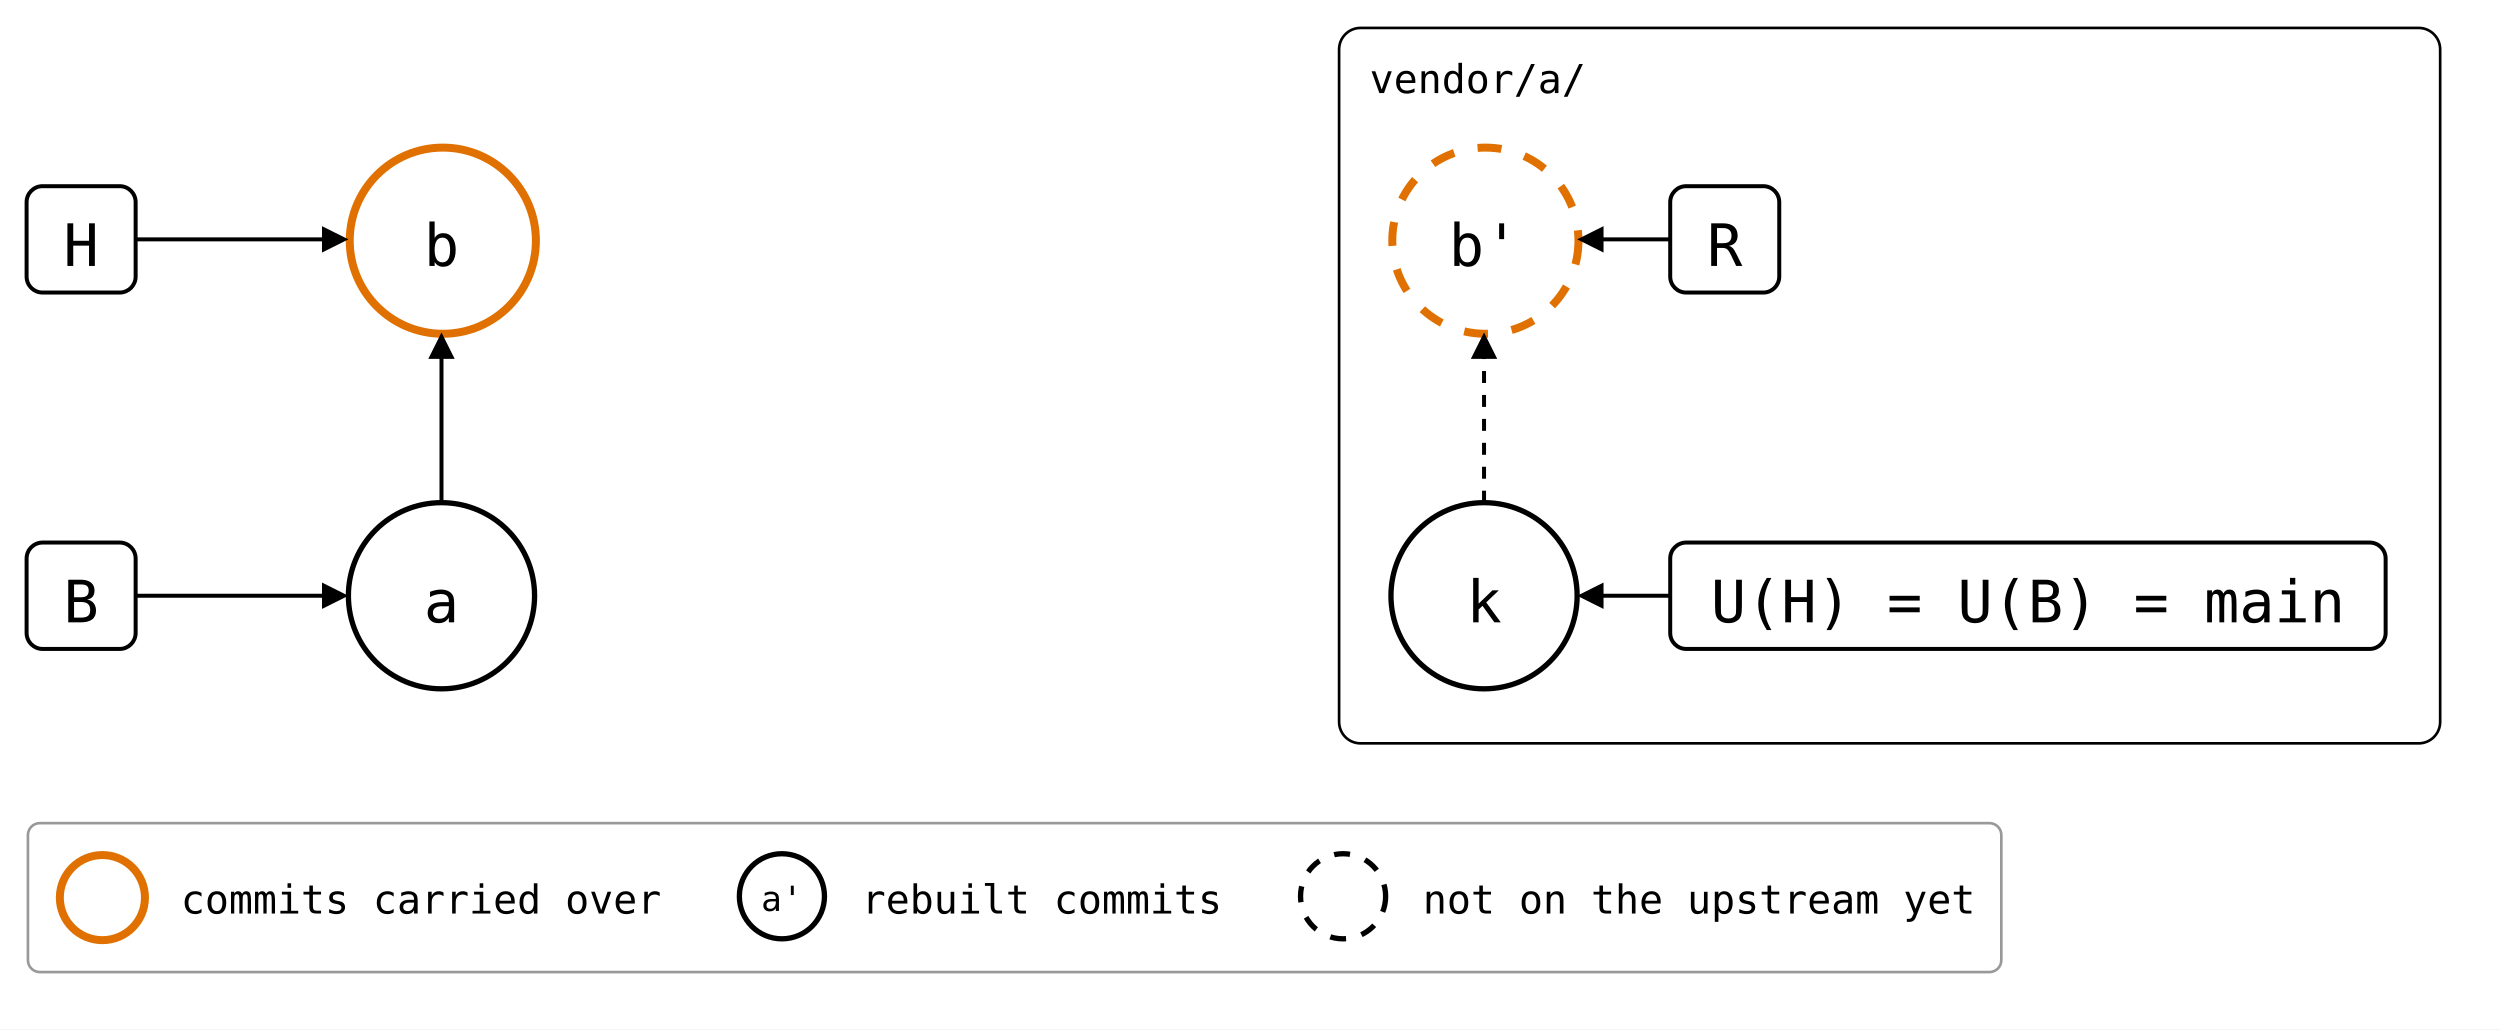
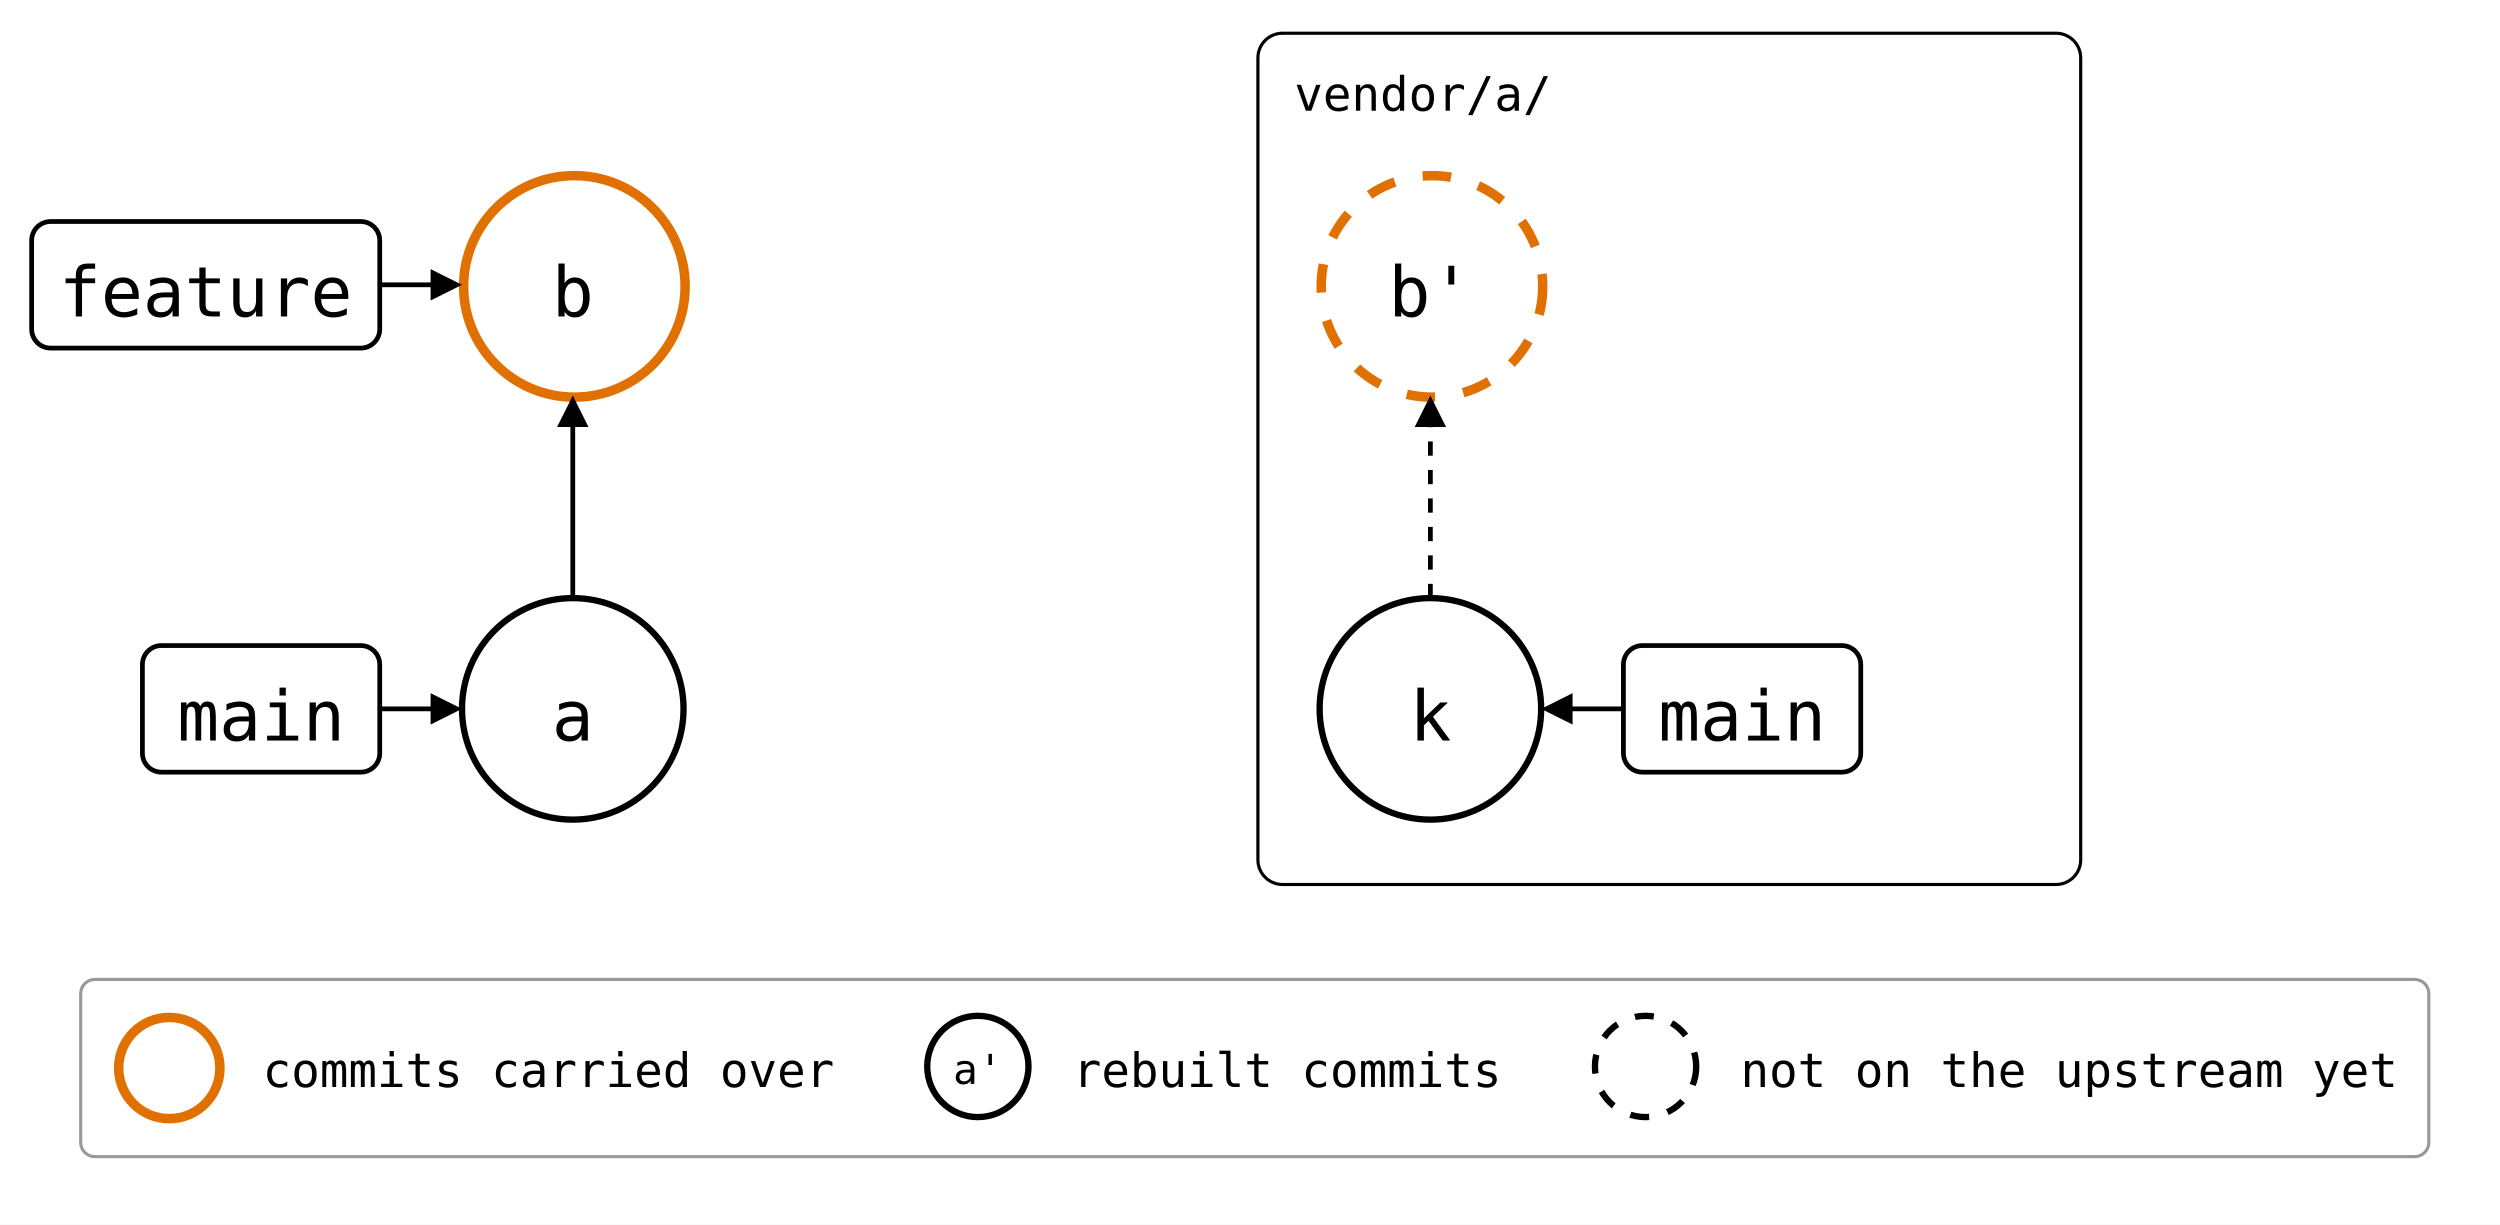
- <svg xmlns="http://www.w3.org/2000/svg" style="background: #ffffff; background-color: light-dark(#ffffff, #121212); color-scheme: light dark;" version="1.1" width="940px" height="387px" viewBox="0 0 940 387" id="ge-svg-Wd2hbKtOLn8FSQrNa6Vp" content="&lt;mxfile host=&quot;Electron&quot;&gt;&#10;  &lt;diagram name=&quot;feature-branch-from-main&quot; id=&quot;feature-branch-from-main&quot;&gt;&#10;    &lt;mxGraphModel grid=&quot;0&quot; gridSize=&quot;10&quot; guides=&quot;1&quot; tooltips=&quot;1&quot; connect=&quot;1&quot; arrows=&quot;1&quot; fold=&quot;0&quot; page=&quot;0&quot; pageScale=&quot;1&quot; pageWidth=&quot;850&quot; pageHeight=&quot;1100&quot; background=&quot;#ffffff&quot; math=&quot;0&quot; shadow=&quot;0&quot;&gt;&#10;      &lt;root&gt;&#10;        &lt;mxCell id=&quot;0&quot; /&gt;&#10;        &lt;mxCell id=&quot;1&quot; parent=&quot;0&quot; /&gt;&#10;        &lt;mxCell id=&quot;lane&quot; parent=&quot;1&quot; style=&quot;rounded=1;arcSize=3;fillColor=none;strokeWidth=1;fontSize=15;verticalAlign=top;align=left;spacingLeft=10;spacingTop=4;fontFamily=Roboto Mono,monospace;&quot; value=&quot;vendor/a/&quot; vertex=&quot;1&quot;&gt;&#10;          &lt;mxGeometry height=&quot;269&quot; width=&quot;414&quot; x=&quot;601&quot; y=&quot;29&quot; as=&quot;geometry&quot; /&gt;&#10;        &lt;/mxCell&gt;&#10;        &lt;mxCell id=&quot;a&quot; parent=&quot;1&quot; style=&quot;ellipse;aspect=fixed;strokeWidth=2;fontSize=22;fontFamily=Roboto Mono,monospace;&quot; value=&quot;a&quot; vertex=&quot;1&quot;&gt;&#10;          &lt;mxGeometry height=&quot;70&quot; width=&quot;70&quot; x=&quot;229&quot; y=&quot;208&quot; as=&quot;geometry&quot; /&gt;&#10;        &lt;/mxCell&gt;&#10;        &lt;mxCell id=&quot;b&quot; parent=&quot;1&quot; style=&quot;ellipse;aspect=fixed;fontSize=22;fontFamily=Roboto Mono,monospace;strokeColor=#E07000;strokeWidth=3;&quot; value=&quot;b&quot; vertex=&quot;1&quot;&gt;&#10;          &lt;mxGeometry height=&quot;70&quot; width=&quot;70&quot; x=&quot;229&quot; y=&quot;74&quot; as=&quot;geometry&quot; /&gt;&#10;        &lt;/mxCell&gt;&#10;        &lt;mxCell id=&quot;k&quot; parent=&quot;1&quot; style=&quot;ellipse;aspect=fixed;strokeWidth=2;fontSize=22;fontFamily=Roboto Mono,monospace;&quot; value=&quot;k&quot; vertex=&quot;1&quot;&gt;&#10;          &lt;mxGeometry height=&quot;70&quot; width=&quot;70&quot; x=&quot;621&quot; y=&quot;208&quot; as=&quot;geometry&quot; /&gt;&#10;        &lt;/mxCell&gt;&#10;        &lt;mxCell id=&quot;b_&quot; parent=&quot;1&quot; style=&quot;ellipse;aspect=fixed;fontSize=22;fontFamily=Roboto Mono,monospace;dashed=1;strokeColor=#E07000;strokeWidth=3;&quot; value=&quot;b&amp;#39;&quot; vertex=&quot;1&quot;&gt;&#10;          &lt;mxGeometry height=&quot;70&quot; width=&quot;70&quot; x=&quot;621&quot; y=&quot;74&quot; as=&quot;geometry&quot; /&gt;&#10;        &lt;/mxCell&gt;&#10;        &lt;mxCell id=&quot;box0&quot; parent=&quot;1&quot; style=&quot;rounded=1;strokeWidth=1.5;fontSize=22;fontFamily=Roboto Mono,monospace;&quot; value=&quot;H&quot; vertex=&quot;1&quot;&gt;&#10;          &lt;mxGeometry height=&quot;40&quot; width=&quot;41&quot; x=&quot;108&quot; y=&quot;89&quot; as=&quot;geometry&quot; /&gt;&#10;        &lt;/mxCell&gt;&#10;        &lt;mxCell id=&quot;e0&quot; edge=&quot;1&quot; parent=&quot;1&quot; source=&quot;box0&quot; style=&quot;endArrow=block;endFill=1;html=1;strokeWidth=1.5;rounded=0;&quot; target=&quot;b&quot;&gt;&#10;          &lt;mxGeometry relative=&quot;1&quot; as=&quot;geometry&quot; /&gt;&#10;        &lt;/mxCell&gt;&#10;        &lt;mxCell id=&quot;box1&quot; parent=&quot;1&quot; style=&quot;rounded=1;strokeWidth=1.5;fontSize=22;fontFamily=Roboto Mono,monospace;&quot; value=&quot;B&quot; vertex=&quot;1&quot;&gt;&#10;          &lt;mxGeometry height=&quot;40&quot; width=&quot;41&quot; x=&quot;108&quot; y=&quot;223&quot; as=&quot;geometry&quot; /&gt;&#10;        &lt;/mxCell&gt;&#10;        &lt;mxCell id=&quot;e1&quot; edge=&quot;1&quot; parent=&quot;1&quot; source=&quot;box1&quot; style=&quot;endArrow=block;endFill=1;html=1;strokeWidth=1.5;rounded=0;&quot; target=&quot;a&quot;&gt;&#10;          &lt;mxGeometry relative=&quot;1&quot; as=&quot;geometry&quot; /&gt;&#10;        &lt;/mxCell&gt;&#10;        &lt;mxCell id=&quot;box2&quot; parent=&quot;1&quot; style=&quot;rounded=1;strokeWidth=1.5;fontSize=22;fontFamily=Roboto Mono,monospace;&quot; value=&quot;U(H) = U(B) = main&quot; vertex=&quot;1&quot;&gt;&#10;          &lt;mxGeometry height=&quot;40&quot; width=&quot;269&quot; x=&quot;726&quot; y=&quot;223&quot; as=&quot;geometry&quot; /&gt;&#10;        &lt;/mxCell&gt;&#10;        &lt;mxCell id=&quot;e2&quot; edge=&quot;1&quot; parent=&quot;1&quot; source=&quot;box2&quot; style=&quot;endArrow=block;endFill=1;html=1;strokeWidth=1.5;rounded=0;&quot; target=&quot;k&quot;&gt;&#10;          &lt;mxGeometry relative=&quot;1&quot; as=&quot;geometry&quot; /&gt;&#10;        &lt;/mxCell&gt;&#10;        &lt;mxCell id=&quot;box3&quot; parent=&quot;1&quot; style=&quot;rounded=1;strokeWidth=1.5;fontSize=22;fontFamily=Roboto Mono,monospace;&quot; value=&quot;R&quot; vertex=&quot;1&quot;&gt;&#10;          &lt;mxGeometry height=&quot;40&quot; width=&quot;41&quot; x=&quot;726&quot; y=&quot;89&quot; as=&quot;geometry&quot; /&gt;&#10;        &lt;/mxCell&gt;&#10;        &lt;mxCell id=&quot;e3&quot; edge=&quot;1&quot; parent=&quot;1&quot; source=&quot;box3&quot; style=&quot;endArrow=block;endFill=1;html=1;strokeWidth=1.5;rounded=0;&quot; target=&quot;b_&quot;&gt;&#10;          &lt;mxGeometry relative=&quot;1&quot; as=&quot;geometry&quot; /&gt;&#10;        &lt;/mxCell&gt;&#10;        &lt;mxCell id=&quot;e4&quot; edge=&quot;1&quot; parent=&quot;1&quot; source=&quot;a&quot; style=&quot;endArrow=block;endFill=1;html=1;strokeWidth=1.5;rounded=0;&quot; target=&quot;b&quot;&gt;&#10;          &lt;mxGeometry relative=&quot;1&quot; as=&quot;geometry&quot; /&gt;&#10;        &lt;/mxCell&gt;&#10;        &lt;mxCell id=&quot;e5&quot; edge=&quot;1&quot; parent=&quot;1&quot; source=&quot;k&quot; style=&quot;endArrow=block;endFill=1;html=1;strokeWidth=1.5;rounded=0;dashed=1;&quot; target=&quot;b_&quot;&gt;&#10;          &lt;mxGeometry relative=&quot;1&quot; as=&quot;geometry&quot; /&gt;&#10;        &lt;/mxCell&gt;&#10;        &lt;mxCell id=&quot;legend&quot; parent=&quot;1&quot; style=&quot;rounded=1;arcSize=8;fillColor=none;strokeColor=#999999;strokeWidth=1;legend=1;&quot; value=&quot;&quot; vertex=&quot;1&quot;&gt;&#10;          &lt;mxGeometry height=&quot;56&quot; width=&quot;742&quot; x=&quot;108&quot; y=&quot;328&quot; as=&quot;geometry&quot; /&gt;&#10;        &lt;/mxCell&gt;&#10;        &lt;mxCell id=&quot;legend_orange&quot; parent=&quot;legend&quot; style=&quot;ellipse;aspect=fixed;fontSize=13;fontFamily=Roboto Mono,monospace;strokeColor=#E07000;strokeWidth=3;&quot; value=&quot;&quot; vertex=&quot;1&quot;&gt;&#10;          &lt;mxGeometry height=&quot;32&quot; width=&quot;32&quot; x=&quot;12&quot; y=&quot;12&quot; as=&quot;geometry&quot; /&gt;&#10;        &lt;/mxCell&gt;&#10;        &lt;mxCell id=&quot;legend_orange_text&quot; parent=&quot;legend&quot; style=&quot;text;align=left;verticalAlign=middle;fontSize=15;fontFamily=Roboto Mono,monospace;&quot; value=&quot;commits carried over&quot; vertex=&quot;1&quot;&gt;&#10;          &lt;mxGeometry height=&quot;32&quot; width=&quot;180&quot; x=&quot;56&quot; y=&quot;12&quot; as=&quot;geometry&quot; /&gt;&#10;        &lt;/mxCell&gt;&#10;        &lt;mxCell id=&quot;legend_prime&quot; parent=&quot;legend&quot; style=&quot;ellipse;aspect=fixed;fontSize=13;fontFamily=Roboto Mono,monospace;strokeWidth=2;&quot; value=&quot;a&amp;#39;&quot; vertex=&quot;1&quot;&gt;&#10;          &lt;mxGeometry height=&quot;32&quot; width=&quot;32&quot; x=&quot;268&quot; y=&quot;12&quot; as=&quot;geometry&quot; /&gt;&#10;        &lt;/mxCell&gt;&#10;        &lt;mxCell id=&quot;legend_prime_text&quot; parent=&quot;legend&quot; style=&quot;text;align=left;verticalAlign=middle;fontSize=15;fontFamily=Roboto Mono,monospace;&quot; value=&quot;rebuilt commits&quot; vertex=&quot;1&quot;&gt;&#10;          &lt;mxGeometry height=&quot;32&quot; width=&quot;135&quot; x=&quot;312&quot; y=&quot;12&quot; as=&quot;geometry&quot; /&gt;&#10;        &lt;/mxCell&gt;&#10;        &lt;mxCell id=&quot;legend_dashed&quot; parent=&quot;legend&quot; style=&quot;ellipse;aspect=fixed;fontSize=13;fontFamily=Roboto Mono,monospace;strokeWidth=2;dashed=1;&quot; value=&quot;&quot; vertex=&quot;1&quot;&gt;&#10;          &lt;mxGeometry height=&quot;32&quot; width=&quot;32&quot; x=&quot;479&quot; y=&quot;12&quot; as=&quot;geometry&quot; /&gt;&#10;        &lt;/mxCell&gt;&#10;        &lt;mxCell id=&quot;legend_dashed_text&quot; parent=&quot;legend&quot; style=&quot;text;align=left;verticalAlign=middle;fontSize=15;fontFamily=Roboto Mono,monospace;&quot; value=&quot;not on the upstream yet&quot; vertex=&quot;1&quot;&gt;&#10;          &lt;mxGeometry height=&quot;32&quot; width=&quot;207&quot; x=&quot;523&quot; y=&quot;12&quot; as=&quot;geometry&quot; /&gt;&#10;        &lt;/mxCell&gt;&#10;      &lt;/root&gt;&#10;    &lt;/mxGraphModel&gt;&#10;  &lt;/diagram&gt;&#10;&lt;/mxfile&gt;&#10;">
-   <style type="text/css">@supports (color: light-dark(#000, #fff)) { #ge-svg-Wd2hbKtOLn8FSQrNa6Vp { --ge-adaptive-bg: light-dark(#ffffff, var(--ge-dark-color, #121212)); } }</style>
+ <svg xmlns="http://www.w3.org/2000/svg" style="background: #ffffff; background-color: light-dark(#ffffff, #121212); color-scheme: light dark;" version="1.1" width="790px" height="387px" viewBox="0 0 790 387" id="ge-svg-J7KKSKSNMmKHrd5rgge0" content="&lt;mxfile host=&quot;Electron&quot;&gt;&#10;  &lt;diagram name=&quot;feature-branch-from-main&quot; id=&quot;feature-branch-from-main&quot;&gt;&#10;    &lt;mxGraphModel dx=&quot;-495&quot; dy=&quot;-130&quot; grid=&quot;0&quot; gridSize=&quot;10&quot; guides=&quot;1&quot; tooltips=&quot;1&quot; connect=&quot;1&quot; arrows=&quot;1&quot; fold=&quot;0&quot; page=&quot;0&quot; pageScale=&quot;1&quot; pageWidth=&quot;850&quot; pageHeight=&quot;1100&quot; background=&quot;#ffffff&quot; math=&quot;0&quot; shadow=&quot;0&quot;&gt;&#10;      &lt;root&gt;&#10;        &lt;mxCell id=&quot;0&quot; /&gt;&#10;        &lt;mxCell id=&quot;1&quot; parent=&quot;0&quot; /&gt;&#10;        &lt;mxCell id=&quot;lane&quot; parent=&quot;1&quot; style=&quot;rounded=1;arcSize=3;fillColor=none;strokeWidth=1;fontSize=15;verticalAlign=top;align=left;spacingLeft=10;spacingTop=4;fontFamily=Roboto Mono,monospace;&quot; value=&quot;vendor/a/&quot; vertex=&quot;1&quot;&gt;&#10;          &lt;mxGeometry height=&quot;269&quot; width=&quot;260&quot; x=&quot;480&quot; y=&quot;29&quot; as=&quot;geometry&quot; /&gt;&#10;        &lt;/mxCell&gt;&#10;        &lt;mxCell id=&quot;a&quot; parent=&quot;1&quot; style=&quot;ellipse;aspect=fixed;strokeWidth=2;fontSize=22;fontFamily=Roboto Mono,monospace;&quot; value=&quot;a&quot; vertex=&quot;1&quot;&gt;&#10;          &lt;mxGeometry height=&quot;70&quot; width=&quot;70&quot; x=&quot;229&quot; y=&quot;208&quot; as=&quot;geometry&quot; /&gt;&#10;        &lt;/mxCell&gt;&#10;        &lt;mxCell id=&quot;b&quot; parent=&quot;1&quot; style=&quot;ellipse;aspect=fixed;fontSize=22;fontFamily=Roboto Mono,monospace;strokeColor=#E07000;strokeWidth=3;&quot; value=&quot;b&quot; vertex=&quot;1&quot;&gt;&#10;          &lt;mxGeometry height=&quot;70&quot; width=&quot;70&quot; x=&quot;229&quot; y=&quot;74&quot; as=&quot;geometry&quot; /&gt;&#10;        &lt;/mxCell&gt;&#10;        &lt;mxCell id=&quot;k&quot; parent=&quot;1&quot; style=&quot;ellipse;aspect=fixed;strokeWidth=2;fontSize=22;fontFamily=Roboto Mono,monospace;&quot; value=&quot;k&quot; vertex=&quot;1&quot;&gt;&#10;          &lt;mxGeometry height=&quot;70&quot; width=&quot;70&quot; x=&quot;500&quot; y=&quot;208&quot; as=&quot;geometry&quot; /&gt;&#10;        &lt;/mxCell&gt;&#10;        &lt;mxCell id=&quot;b_&quot; parent=&quot;1&quot; style=&quot;ellipse;aspect=fixed;fontSize=22;fontFamily=Roboto Mono,monospace;dashed=1;strokeColor=#E07000;strokeWidth=3;&quot; value=&quot;b&amp;#39;&quot; vertex=&quot;1&quot;&gt;&#10;          &lt;mxGeometry height=&quot;70&quot; width=&quot;70&quot; x=&quot;500&quot; y=&quot;74&quot; as=&quot;geometry&quot; /&gt;&#10;        &lt;/mxCell&gt;&#10;        &lt;mxCell id=&quot;box0&quot; parent=&quot;1&quot; style=&quot;rounded=1;strokeWidth=1.5;fontSize=22;fontFamily=Roboto Mono,monospace;&quot; value=&quot;feature&quot; vertex=&quot;1&quot;&gt;&#10;          &lt;mxGeometry height=&quot;40&quot; width=&quot;110&quot; x=&quot;93&quot; y=&quot;89&quot; as=&quot;geometry&quot; /&gt;&#10;        &lt;/mxCell&gt;&#10;        &lt;mxCell id=&quot;e0&quot; edge=&quot;1&quot; parent=&quot;1&quot; source=&quot;box0&quot; style=&quot;endArrow=block;endFill=1;html=1;strokeWidth=1.5;rounded=0;&quot; target=&quot;b&quot;&gt;&#10;          &lt;mxGeometry relative=&quot;1&quot; as=&quot;geometry&quot; /&gt;&#10;        &lt;/mxCell&gt;&#10;        &lt;mxCell id=&quot;box1&quot; parent=&quot;1&quot; style=&quot;rounded=1;strokeWidth=1.5;fontSize=22;fontFamily=Roboto Mono,monospace;&quot; value=&quot;main&quot; vertex=&quot;1&quot;&gt;&#10;          &lt;mxGeometry height=&quot;40&quot; width=&quot;75&quot; x=&quot;128&quot; y=&quot;223&quot; as=&quot;geometry&quot; /&gt;&#10;        &lt;/mxCell&gt;&#10;        &lt;mxCell id=&quot;e1&quot; edge=&quot;1&quot; parent=&quot;1&quot; source=&quot;box1&quot; style=&quot;endArrow=block;endFill=1;html=1;strokeWidth=1.5;rounded=0;&quot; target=&quot;a&quot;&gt;&#10;          &lt;mxGeometry relative=&quot;1&quot; as=&quot;geometry&quot; /&gt;&#10;        &lt;/mxCell&gt;&#10;        &lt;mxCell id=&quot;box2&quot; parent=&quot;1&quot; style=&quot;rounded=1;strokeWidth=1.5;fontSize=22;fontFamily=Roboto Mono,monospace;&quot; value=&quot;main&quot; vertex=&quot;1&quot;&gt;&#10;          &lt;mxGeometry height=&quot;40&quot; width=&quot;75&quot; x=&quot;596&quot; y=&quot;223&quot; as=&quot;geometry&quot; /&gt;&#10;        &lt;/mxCell&gt;&#10;        &lt;mxCell id=&quot;e2&quot; edge=&quot;1&quot; parent=&quot;1&quot; source=&quot;box2&quot; style=&quot;endArrow=block;endFill=1;html=1;strokeWidth=1.5;rounded=0;&quot; target=&quot;k&quot;&gt;&#10;          &lt;mxGeometry relative=&quot;1&quot; as=&quot;geometry&quot; /&gt;&#10;        &lt;/mxCell&gt;&#10;        &lt;mxCell id=&quot;e4&quot; edge=&quot;1&quot; parent=&quot;1&quot; source=&quot;a&quot; style=&quot;endArrow=block;endFill=1;html=1;strokeWidth=1.5;rounded=0;&quot; target=&quot;b&quot;&gt;&#10;          &lt;mxGeometry relative=&quot;1&quot; as=&quot;geometry&quot; /&gt;&#10;        &lt;/mxCell&gt;&#10;        &lt;mxCell id=&quot;e5&quot; edge=&quot;1&quot; parent=&quot;1&quot; source=&quot;k&quot; style=&quot;endArrow=block;endFill=1;html=1;strokeWidth=1.5;rounded=0;dashed=1;&quot; target=&quot;b_&quot;&gt;&#10;          &lt;mxGeometry relative=&quot;1&quot; as=&quot;geometry&quot; /&gt;&#10;        &lt;/mxCell&gt;&#10;        &lt;mxCell id=&quot;legend&quot; parent=&quot;1&quot; style=&quot;rounded=1;arcSize=8;fillColor=none;strokeColor=#999999;strokeWidth=1;legend=1;&quot; value=&quot;&quot; vertex=&quot;1&quot;&gt;&#10;          &lt;mxGeometry height=&quot;56&quot; width=&quot;742&quot; x=&quot;108&quot; y=&quot;328&quot; as=&quot;geometry&quot; /&gt;&#10;        &lt;/mxCell&gt;&#10;        &lt;mxCell id=&quot;legend_orange&quot; parent=&quot;legend&quot; style=&quot;ellipse;aspect=fixed;fontSize=13;fontFamily=Roboto Mono,monospace;strokeColor=#E07000;strokeWidth=3;&quot; value=&quot;&quot; vertex=&quot;1&quot;&gt;&#10;          &lt;mxGeometry height=&quot;32&quot; width=&quot;32&quot; x=&quot;12&quot; y=&quot;12&quot; as=&quot;geometry&quot; /&gt;&#10;        &lt;/mxCell&gt;&#10;        &lt;mxCell id=&quot;legend_orange_text&quot; parent=&quot;legend&quot; style=&quot;text;align=left;verticalAlign=middle;fontSize=15;fontFamily=Roboto Mono,monospace;&quot; value=&quot;commits carried over&quot; vertex=&quot;1&quot;&gt;&#10;          &lt;mxGeometry height=&quot;32&quot; width=&quot;180&quot; x=&quot;56&quot; y=&quot;12&quot; as=&quot;geometry&quot; /&gt;&#10;        &lt;/mxCell&gt;&#10;        &lt;mxCell id=&quot;legend_prime&quot; parent=&quot;legend&quot; style=&quot;ellipse;aspect=fixed;fontSize=13;fontFamily=Roboto Mono,monospace;strokeWidth=2;&quot; value=&quot;a&amp;#39;&quot; vertex=&quot;1&quot;&gt;&#10;          &lt;mxGeometry height=&quot;32&quot; width=&quot;32&quot; x=&quot;268&quot; y=&quot;12&quot; as=&quot;geometry&quot; /&gt;&#10;        &lt;/mxCell&gt;&#10;        &lt;mxCell id=&quot;legend_prime_text&quot; parent=&quot;legend&quot; style=&quot;text;align=left;verticalAlign=middle;fontSize=15;fontFamily=Roboto Mono,monospace;&quot; value=&quot;rebuilt commits&quot; vertex=&quot;1&quot;&gt;&#10;          &lt;mxGeometry height=&quot;32&quot; width=&quot;135&quot; x=&quot;312&quot; y=&quot;12&quot; as=&quot;geometry&quot; /&gt;&#10;        &lt;/mxCell&gt;&#10;        &lt;mxCell id=&quot;legend_dashed&quot; parent=&quot;legend&quot; style=&quot;ellipse;aspect=fixed;fontSize=13;fontFamily=Roboto Mono,monospace;strokeWidth=2;dashed=1;&quot; value=&quot;&quot; vertex=&quot;1&quot;&gt;&#10;          &lt;mxGeometry height=&quot;32&quot; width=&quot;32&quot; x=&quot;479&quot; y=&quot;12&quot; as=&quot;geometry&quot; /&gt;&#10;        &lt;/mxCell&gt;&#10;        &lt;mxCell id=&quot;legend_dashed_text&quot; parent=&quot;legend&quot; style=&quot;text;align=left;verticalAlign=middle;fontSize=15;fontFamily=Roboto Mono,monospace;&quot; value=&quot;not on the upstream yet&quot; vertex=&quot;1&quot;&gt;&#10;          &lt;mxGeometry height=&quot;32&quot; width=&quot;207&quot; x=&quot;523&quot; y=&quot;12&quot; as=&quot;geometry&quot; /&gt;&#10;        &lt;/mxCell&gt;&#10;      &lt;/root&gt;&#10;    &lt;/mxGraphModel&gt;&#10;  &lt;/diagram&gt;&#10;&lt;/mxfile&gt;&#10;">
+   <style type="text/css">@supports (color: light-dark(#000, #fff)) { #ge-svg-J7KKSKSNMmKHrd5rgge0 { --ge-adaptive-bg: light-dark(#ffffff, var(--ge-dark-color, #121212)); } }</style>
  <defs />
  <rect fill="#ffffff" width="100%" height="100%" x="0" y="0" style="fill: light-dark(rgb(255, 255, 255), rgb(18, 18, 18));" />
  <g>
    <g data-cell-id="0">
      <g data-cell-id="1">
        <g data-cell-id="lane">
          <g transform="translate(0.5,0.5)">
-             <rect x="503" y="10" width="414" height="269" rx="8.07" ry="8.07" fill="none" stroke="#000000" pointer-events="all" style="stroke: light-dark(rgb(0, 0, 0), rgb(255, 255, 255));" />
+             <rect x="397" y="10" width="260" height="269" rx="7.8" ry="7.8" fill="none" stroke="#000000" pointer-events="all" style="stroke: light-dark(rgb(0, 0, 0), rgb(255, 255, 255));" />
          </g>
          <g>
            <g fill="#000000" font-family="'Roboto Mono', monospace" text-anchor="start" font-size="15px" style="fill: light-dark(rgb(0, 0, 0), rgb(255, 255, 255));">
-               <text x="515" y="35">vendor/a/</text>
+               <text x="409" y="35">vendor/a/</text>
            </g>
          </g>
        </g>
        <g data-cell-id="a">
          <g>
-             <ellipse cx="166" cy="224" rx="35" ry="35" fill="#ffffff" stroke="#000000" stroke-width="2" pointer-events="all" style="fill: var(--ge-adaptive-bg, #ffffff); stroke: light-dark(rgb(0, 0, 0), rgb(255, 255, 255));" />
+             <ellipse cx="181" cy="224" rx="35" ry="35" fill="#ffffff" stroke="#000000" stroke-width="2" pointer-events="all" style="fill: var(--ge-adaptive-bg, #ffffff); stroke: light-dark(rgb(0, 0, 0), rgb(255, 255, 255));" />
          </g>
          <g>
            <g fill="#000000" font-family="'Roboto Mono', monospace" text-anchor="middle" font-size="22px" style="fill: light-dark(rgb(0, 0, 0), rgb(255, 255, 255));">
-               <text x="166" y="234">a</text>
+               <text x="181" y="234">a</text>
            </g>
          </g>
        </g>
        <g data-cell-id="b">
          <g transform="translate(0.5,0.5)">
-             <ellipse cx="166" cy="90" rx="35" ry="35" fill="#ffffff" stroke="#e07000" stroke-width="3" pointer-events="all" style="fill: var(--ge-adaptive-bg, #ffffff); stroke: light-dark(rgb(224, 112, 0), rgb(210, 114, 18));" />
+             <ellipse cx="181" cy="90" rx="35" ry="35" fill="#ffffff" stroke="#e07000" stroke-width="3" pointer-events="all" style="fill: var(--ge-adaptive-bg, #ffffff); stroke: light-dark(rgb(224, 112, 0), rgb(210, 114, 18));" />
          </g>
          <g>
            <g fill="#000000" font-family="'Roboto Mono', monospace" text-anchor="middle" font-size="22px" style="fill: light-dark(rgb(0, 0, 0), rgb(255, 255, 255));">
-               <text x="166" y="100">b</text>
+               <text x="181" y="100">b</text>
            </g>
          </g>
        </g>
        <g data-cell-id="k">
          <g>
-             <ellipse cx="558" cy="224" rx="35" ry="35" fill="#ffffff" stroke="#000000" stroke-width="2" pointer-events="all" style="fill: var(--ge-adaptive-bg, #ffffff); stroke: light-dark(rgb(0, 0, 0), rgb(255, 255, 255));" />
+             <ellipse cx="452" cy="224" rx="35" ry="35" fill="#ffffff" stroke="#000000" stroke-width="2" pointer-events="all" style="fill: var(--ge-adaptive-bg, #ffffff); stroke: light-dark(rgb(0, 0, 0), rgb(255, 255, 255));" />
          </g>
          <g>
            <g fill="#000000" font-family="'Roboto Mono', monospace" text-anchor="middle" font-size="22px" style="fill: light-dark(rgb(0, 0, 0), rgb(255, 255, 255));">
-               <text x="558" y="234">k</text>
+               <text x="452" y="234">k</text>
            </g>
          </g>
        </g>
        <g data-cell-id="b_">
          <g transform="translate(0.5,0.5)">
-             <ellipse cx="558" cy="90" rx="35" ry="35" fill="#ffffff" stroke="#e07000" stroke-width="3" stroke-dasharray="9 9" pointer-events="all" style="fill: var(--ge-adaptive-bg, #ffffff); stroke: light-dark(rgb(224, 112, 0), rgb(210, 114, 18));" />
+             <ellipse cx="452" cy="90" rx="35" ry="35" fill="#ffffff" stroke="#e07000" stroke-width="3" stroke-dasharray="9 9" pointer-events="all" style="fill: var(--ge-adaptive-bg, #ffffff); stroke: light-dark(rgb(224, 112, 0), rgb(210, 114, 18));" />
          </g>
          <g>
            <g fill="#000000" font-family="'Roboto Mono', monospace" text-anchor="middle" font-size="22px" style="fill: light-dark(rgb(0, 0, 0), rgb(255, 255, 255));">
-               <text x="558" y="100">b'</text>
+               <text x="452" y="100">b'</text>
            </g>
          </g>
        </g>
        <g data-cell-id="box0">
          <g>
-             <rect x="10" y="70" width="41" height="40" rx="6" ry="6" fill="#ffffff" stroke="#000000" stroke-width="1.5" pointer-events="all" style="fill: var(--ge-adaptive-bg, #ffffff); stroke: light-dark(rgb(0, 0, 0), rgb(255, 255, 255));" />
+             <rect x="10" y="70" width="110" height="40" rx="6" ry="6" fill="#ffffff" stroke="#000000" stroke-width="1.5" pointer-events="all" style="fill: var(--ge-adaptive-bg, #ffffff); stroke: light-dark(rgb(0, 0, 0), rgb(255, 255, 255));" />
          </g>
          <g>
            <g fill="#000000" font-family="'Roboto Mono', monospace" text-anchor="middle" font-size="22px" style="fill: light-dark(rgb(0, 0, 0), rgb(255, 255, 255));">
-               <text x="30.5" y="100">H</text>
+               <text x="65" y="100">feature</text>
            </g>
          </g>
        </g>
        <g data-cell-id="e0">
          <g>
-             <path d="M 51 90 L 121.82 90" fill="none" stroke="#000000" stroke-width="1.5" stroke-miterlimit="10" pointer-events="stroke" style="stroke: light-dark(rgb(0, 0, 0), rgb(255, 255, 255));" />
-             <path d="M 129.32 90 L 121.82 93.75 L 121.82 86.25 Z" fill="#000000" stroke="#000000" stroke-width="1.5" stroke-miterlimit="10" pointer-events="all" style="fill: light-dark(rgb(0, 0, 0), rgb(255, 255, 255)); stroke: light-dark(rgb(0, 0, 0), rgb(255, 255, 255));" />
+             <path d="M 120 90 L 136.82 90" fill="none" stroke="#000000" stroke-width="1.5" stroke-miterlimit="10" pointer-events="stroke" style="stroke: light-dark(rgb(0, 0, 0), rgb(255, 255, 255));" />
+             <path d="M 144.32 90 L 136.82 93.75 L 136.82 86.25 Z" fill="#000000" stroke="#000000" stroke-width="1.5" stroke-miterlimit="10" pointer-events="all" style="fill: light-dark(rgb(0, 0, 0), rgb(255, 255, 255)); stroke: light-dark(rgb(0, 0, 0), rgb(255, 255, 255));" />
          </g>
        </g>
        <g data-cell-id="box1">
          <g>
-             <rect x="10" y="204" width="41" height="40" rx="6" ry="6" fill="#ffffff" stroke="#000000" stroke-width="1.5" pointer-events="all" style="fill: var(--ge-adaptive-bg, #ffffff); stroke: light-dark(rgb(0, 0, 0), rgb(255, 255, 255));" />
+             <rect x="45" y="204" width="75" height="40" rx="6" ry="6" fill="#ffffff" stroke="#000000" stroke-width="1.5" pointer-events="all" style="fill: var(--ge-adaptive-bg, #ffffff); stroke: light-dark(rgb(0, 0, 0), rgb(255, 255, 255));" />
          </g>
          <g>
            <g fill="#000000" font-family="'Roboto Mono', monospace" text-anchor="middle" font-size="22px" style="fill: light-dark(rgb(0, 0, 0), rgb(255, 255, 255));">
-               <text x="30.5" y="234">B</text>
+               <text x="82.5" y="234">main</text>
            </g>
          </g>
        </g>
        <g data-cell-id="e1">
          <g>
-             <path d="M 51 224 L 121.82 224" fill="none" stroke="#000000" stroke-width="1.5" stroke-miterlimit="10" pointer-events="stroke" style="stroke: light-dark(rgb(0, 0, 0), rgb(255, 255, 255));" />
-             <path d="M 129.32 224 L 121.82 227.75 L 121.82 220.25 Z" fill="#000000" stroke="#000000" stroke-width="1.5" stroke-miterlimit="10" pointer-events="all" style="fill: light-dark(rgb(0, 0, 0), rgb(255, 255, 255)); stroke: light-dark(rgb(0, 0, 0), rgb(255, 255, 255));" />
+             <path d="M 120 224 L 136.82 224" fill="none" stroke="#000000" stroke-width="1.5" stroke-miterlimit="10" pointer-events="stroke" style="stroke: light-dark(rgb(0, 0, 0), rgb(255, 255, 255));" />
+             <path d="M 144.32 224 L 136.82 227.75 L 136.82 220.25 Z" fill="#000000" stroke="#000000" stroke-width="1.5" stroke-miterlimit="10" pointer-events="all" style="fill: light-dark(rgb(0, 0, 0), rgb(255, 255, 255)); stroke: light-dark(rgb(0, 0, 0), rgb(255, 255, 255));" />
          </g>
        </g>
        <g data-cell-id="box2">
          <g>
-             <rect x="628" y="204" width="269" height="40" rx="6" ry="6" fill="#ffffff" stroke="#000000" stroke-width="1.5" pointer-events="all" style="fill: var(--ge-adaptive-bg, #ffffff); stroke: light-dark(rgb(0, 0, 0), rgb(255, 255, 255));" />
+             <rect x="513" y="204" width="75" height="40" rx="6" ry="6" fill="#ffffff" stroke="#000000" stroke-width="1.5" pointer-events="all" style="fill: var(--ge-adaptive-bg, #ffffff); stroke: light-dark(rgb(0, 0, 0), rgb(255, 255, 255));" />
          </g>
          <g>
            <g fill="#000000" font-family="'Roboto Mono', monospace" text-anchor="middle" font-size="22px" style="fill: light-dark(rgb(0, 0, 0), rgb(255, 255, 255));">
-               <text x="762.5" y="234">U(H) = U(B) = main</text>
+               <text x="550.5" y="234">main</text>
            </g>
          </g>
        </g>
        <g data-cell-id="e2">
          <g>
-             <path d="M 628 224 L 602.18 224" fill="none" stroke="#000000" stroke-width="1.5" stroke-miterlimit="10" pointer-events="stroke" style="stroke: light-dark(rgb(0, 0, 0), rgb(255, 255, 255));" />
-             <path d="M 594.68 224 L 602.18 220.25 L 602.18 227.75 Z" fill="#000000" stroke="#000000" stroke-width="1.5" stroke-miterlimit="10" pointer-events="all" style="fill: light-dark(rgb(0, 0, 0), rgb(255, 255, 255)); stroke: light-dark(rgb(0, 0, 0), rgb(255, 255, 255));" />
-           </g>
-         </g>
-         <g data-cell-id="box3">
-           <g>
-             <rect x="628" y="70" width="41" height="40" rx="6" ry="6" fill="#ffffff" stroke="#000000" stroke-width="1.5" pointer-events="all" style="fill: var(--ge-adaptive-bg, #ffffff); stroke: light-dark(rgb(0, 0, 0), rgb(255, 255, 255));" />
-           </g>
-           <g>
-             <g fill="#000000" font-family="'Roboto Mono', monospace" text-anchor="middle" font-size="22px" style="fill: light-dark(rgb(0, 0, 0), rgb(255, 255, 255));">
-               <text x="648.5" y="100">R</text>
-             </g>
-           </g>
-         </g>
-         <g data-cell-id="e3">
-           <g>
-             <path d="M 628 90 L 602.18 90" fill="none" stroke="#000000" stroke-width="1.5" stroke-miterlimit="10" pointer-events="stroke" style="stroke: light-dark(rgb(0, 0, 0), rgb(255, 255, 255));" />
-             <path d="M 594.68 90 L 602.18 86.25 L 602.18 93.75 Z" fill="#000000" stroke="#000000" stroke-width="1.5" stroke-miterlimit="10" pointer-events="all" style="fill: light-dark(rgb(0, 0, 0), rgb(255, 255, 255)); stroke: light-dark(rgb(0, 0, 0), rgb(255, 255, 255));" />
+             <path d="M 513 224 L 496.18 224" fill="none" stroke="#000000" stroke-width="1.5" stroke-miterlimit="10" pointer-events="stroke" style="stroke: light-dark(rgb(0, 0, 0), rgb(255, 255, 255));" />
+             <path d="M 488.68 224 L 496.18 220.25 L 496.18 227.75 Z" fill="#000000" stroke="#000000" stroke-width="1.5" stroke-miterlimit="10" pointer-events="all" style="fill: light-dark(rgb(0, 0, 0), rgb(255, 255, 255)); stroke: light-dark(rgb(0, 0, 0), rgb(255, 255, 255));" />
          </g>
        </g>
        <g data-cell-id="e4">
          <g>
-             <path d="M 166 189 L 166 134.18" fill="none" stroke="#000000" stroke-width="1.5" stroke-miterlimit="10" pointer-events="stroke" style="stroke: light-dark(rgb(0, 0, 0), rgb(255, 255, 255));" />
-             <path d="M 166 126.68 L 169.75 134.18 L 162.25 134.18 Z" fill="#000000" stroke="#000000" stroke-width="1.5" stroke-miterlimit="10" pointer-events="all" style="fill: light-dark(rgb(0, 0, 0), rgb(255, 255, 255)); stroke: light-dark(rgb(0, 0, 0), rgb(255, 255, 255));" />
+             <path d="M 181 189 L 181 134.18" fill="none" stroke="#000000" stroke-width="1.5" stroke-miterlimit="10" pointer-events="stroke" style="stroke: light-dark(rgb(0, 0, 0), rgb(255, 255, 255));" />
+             <path d="M 181 126.68 L 184.75 134.18 L 177.25 134.18 Z" fill="#000000" stroke="#000000" stroke-width="1.5" stroke-miterlimit="10" pointer-events="all" style="fill: light-dark(rgb(0, 0, 0), rgb(255, 255, 255)); stroke: light-dark(rgb(0, 0, 0), rgb(255, 255, 255));" />
          </g>
        </g>
        <g data-cell-id="e5">
          <g>
-             <path d="M 558 189 L 558 134.18" fill="none" stroke="#000000" stroke-width="1.5" stroke-miterlimit="10" stroke-dasharray="4.5 4.5" pointer-events="stroke" style="stroke: light-dark(rgb(0, 0, 0), rgb(255, 255, 255));" />
-             <path d="M 558 126.68 L 561.75 134.18 L 554.25 134.18 Z" fill="#000000" stroke="#000000" stroke-width="1.5" stroke-miterlimit="10" pointer-events="all" style="fill: light-dark(rgb(0, 0, 0), rgb(255, 255, 255)); stroke: light-dark(rgb(0, 0, 0), rgb(255, 255, 255));" />
+             <path d="M 452 189 L 452 134.18" fill="none" stroke="#000000" stroke-width="1.5" stroke-miterlimit="10" stroke-dasharray="4.5 4.5" pointer-events="stroke" style="stroke: light-dark(rgb(0, 0, 0), rgb(255, 255, 255));" />
+             <path d="M 452 126.68 L 455.75 134.18 L 448.25 134.18 Z" fill="#000000" stroke="#000000" stroke-width="1.5" stroke-miterlimit="10" pointer-events="all" style="fill: light-dark(rgb(0, 0, 0), rgb(255, 255, 255)); stroke: light-dark(rgb(0, 0, 0), rgb(255, 255, 255));" />
          </g>
        </g>
        <g data-cell-id="legend">
          <g transform="translate(0.5,0.5)">
-             <rect x="10" y="309" width="742" height="56" rx="4.48" ry="4.48" fill="none" stroke="#999999" pointer-events="all" style="stroke: light-dark(rgb(153, 153, 153), rgb(106, 106, 106));" />
+             <rect x="25" y="309" width="742" height="56" rx="4.48" ry="4.48" fill="none" stroke="#999999" pointer-events="all" style="stroke: light-dark(rgb(153, 153, 153), rgb(106, 106, 106));" />
          </g>
          <g data-cell-id="legend_orange">
            <g transform="translate(0.5,0.5)">
-               <ellipse cx="38" cy="337" rx="16" ry="16" fill="#ffffff" stroke="#e07000" stroke-width="3" pointer-events="all" style="fill: var(--ge-adaptive-bg, #ffffff); stroke: light-dark(rgb(224, 112, 0), rgb(210, 114, 18));" />
+               <ellipse cx="53" cy="337" rx="16" ry="16" fill="#ffffff" stroke="#e07000" stroke-width="3" pointer-events="all" style="fill: var(--ge-adaptive-bg, #ffffff); stroke: light-dark(rgb(224, 112, 0), rgb(210, 114, 18));" />
            </g>
          </g>
          <g data-cell-id="legend_orange_text">
            <g>
-               <rect x="66" y="321" width="180" height="32" fill="none" stroke="none" pointer-events="all" />
+               <rect x="81" y="321" width="180" height="32" fill="none" stroke="none" pointer-events="all" />
            </g>
            <g>
              <g fill="#000000" font-family="'Roboto Mono', monospace" text-anchor="start" font-size="15px" style="fill: light-dark(rgb(0, 0, 0), rgb(255, 255, 255));">
-                 <text x="68" y="343.5">commits carried over</text>
+                 <text x="83" y="343.5">commits carried over</text>
              </g>
            </g>
          </g>
          <g data-cell-id="legend_prime">
            <g>
-               <ellipse cx="294" cy="337" rx="16" ry="16" fill="#ffffff" stroke="#000000" stroke-width="2" pointer-events="all" style="fill: var(--ge-adaptive-bg, #ffffff); stroke: light-dark(rgb(0, 0, 0), rgb(255, 255, 255));" />
+               <ellipse cx="309" cy="337" rx="16" ry="16" fill="#ffffff" stroke="#000000" stroke-width="2" pointer-events="all" style="fill: var(--ge-adaptive-bg, #ffffff); stroke: light-dark(rgb(0, 0, 0), rgb(255, 255, 255));" />
            </g>
            <g>
              <g fill="#000000" font-family="'Roboto Mono', monospace" text-anchor="middle" font-size="13px" style="fill: light-dark(rgb(0, 0, 0), rgb(255, 255, 255));">
-                 <text x="294" y="342.5">a'</text>
+                 <text x="309" y="342.5">a'</text>
              </g>
            </g>
          </g>
          <g data-cell-id="legend_prime_text">
            <g>
-               <rect x="322" y="321" width="135" height="32" fill="none" stroke="none" pointer-events="all" />
+               <rect x="337" y="321" width="135" height="32" fill="none" stroke="none" pointer-events="all" />
            </g>
            <g>
              <g fill="#000000" font-family="'Roboto Mono', monospace" text-anchor="start" font-size="15px" style="fill: light-dark(rgb(0, 0, 0), rgb(255, 255, 255));">
-                 <text x="324" y="343.5">rebuilt commits</text>
+                 <text x="339" y="343.5">rebuilt commits</text>
              </g>
            </g>
          </g>
          <g data-cell-id="legend_dashed">
            <g>
-               <ellipse cx="505" cy="337" rx="16" ry="16" fill="#ffffff" stroke="#000000" stroke-width="2" stroke-dasharray="6 6" pointer-events="all" style="fill: var(--ge-adaptive-bg, #ffffff); stroke: light-dark(rgb(0, 0, 0), rgb(255, 255, 255));" />
+               <ellipse cx="520" cy="337" rx="16" ry="16" fill="#ffffff" stroke="#000000" stroke-width="2" stroke-dasharray="6 6" pointer-events="all" style="fill: var(--ge-adaptive-bg, #ffffff); stroke: light-dark(rgb(0, 0, 0), rgb(255, 255, 255));" />
            </g>
          </g>
          <g data-cell-id="legend_dashed_text">
            <g>
-               <rect x="533" y="321" width="207" height="32" fill="none" stroke="none" pointer-events="all" />
+               <rect x="548" y="321" width="207" height="32" fill="none" stroke="none" pointer-events="all" />
            </g>
            <g>
              <g fill="#000000" font-family="'Roboto Mono', monospace" text-anchor="start" font-size="15px" style="fill: light-dark(rgb(0, 0, 0), rgb(255, 255, 255));">
-                 <text x="535" y="343.5">not on the upstream yet</text>
+                 <text x="550" y="343.5">not on the upstream yet</text>
              </g>
            </g>
          </g>
        </g>
      </g>
    </g>
  </g>
</svg>
